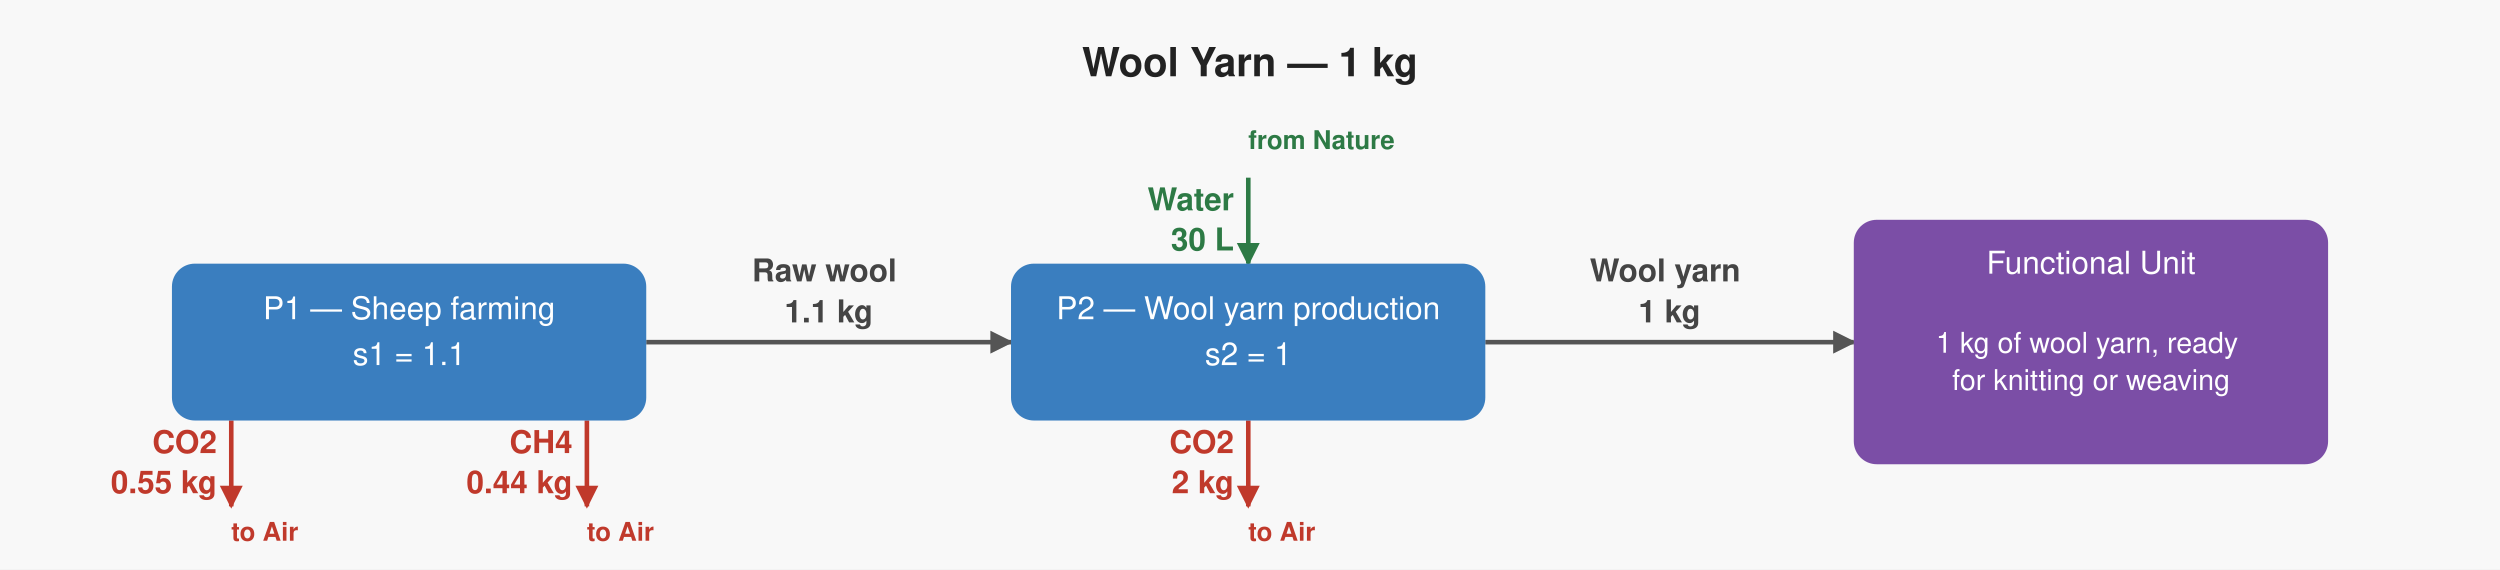
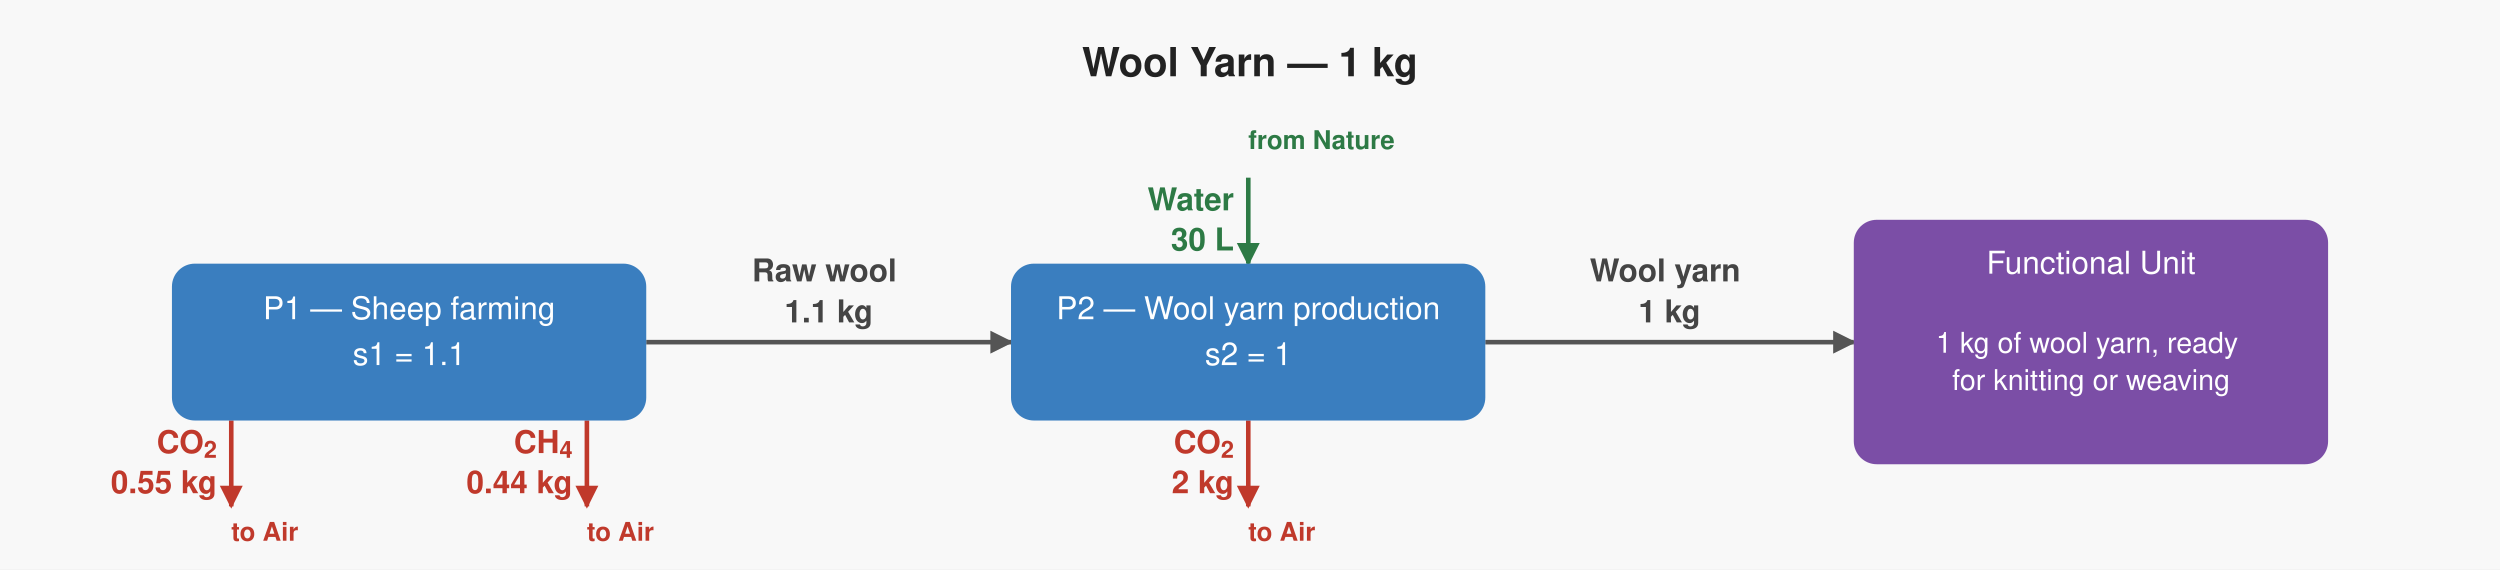
<svg xmlns="http://www.w3.org/2000/svg" width="872.4" height="198.7" viewBox="0 -76.7 872.4 198.7">
  <rect x="0" y="-76.7" width="872.4" height="198.7" fill="#f8f8f8" />
  <defs>
    <marker id="arr" viewBox="0 0 10 10" refX="9" refY="5" markerWidth="5" markerHeight="5" orient="auto">
      <path d="M0,0 L10,5 L0,10 z" fill="#555555" />
    </marker>
    <marker id="arr-green" viewBox="0 0 10 10" refX="9" refY="5" markerWidth="5" markerHeight="5" orient="auto">
      <path d="M0,0 L10,5 L0,10 z" fill="#2d7a45" />
    </marker>
    <marker id="arr-red" viewBox="0 0 10 10" refX="9" refY="5" markerWidth="5" markerHeight="5" orient="auto">
      <path d="M0,0 L10,5 L0,10 z" fill="#c0392b" />
    </marker>
  </defs>
  <text x="436.2" y="-50.1" text-anchor="middle" dominant-baseline="auto" font-family="Helvetica,Arial,sans-serif" font-size="14" font-weight="bold" fill="#222">Wool Yarn — 1 kg</text>
  <line x1="80.7" y1="70.0" x2="80.7" y2="100.0" stroke="#c0392b" stroke-width="1.6" marker-end="url(#arr-red)" />
-   <text x="75.7" y="81.4" text-anchor="end" dominant-baseline="auto" font-family="Helvetica,Arial,sans-serif" font-size="11" font-weight="bold" fill="#c0392b">CO2</text>
+   <text x="75.7" y="81.4" text-anchor="end" dominant-baseline="auto" font-family="Helvetica,Arial,sans-serif" font-size="11" font-weight="bold" fill="#c0392b">CO<tspan baseline-shift="sub" font-size="0.75em">2</tspan>
+   </text>
  <text x="75.7" y="95.4" text-anchor="end" dominant-baseline="auto" font-family="Helvetica,Arial,sans-serif" font-size="11" font-weight="bold" fill="#c0392b">0.55 kg</text>
  <text x="80.7" y="112.0" text-anchor="start" dominant-baseline="auto" font-family="Helvetica,Arial,sans-serif" font-size="9" font-weight="bold" fill="#c0392b">to Air</text>
  <line x1="204.8" y1="70.0" x2="204.8" y2="100.0" stroke="#c0392b" stroke-width="1.6" marker-end="url(#arr-red)" />
-   <text x="199.8" y="81.4" text-anchor="end" dominant-baseline="auto" font-family="Helvetica,Arial,sans-serif" font-size="11" font-weight="bold" fill="#c0392b">CH4</text>
+   <text x="199.8" y="81.4" text-anchor="end" dominant-baseline="auto" font-family="Helvetica,Arial,sans-serif" font-size="11" font-weight="bold" fill="#c0392b">CH<tspan baseline-shift="sub" font-size="0.75em">4</tspan>
+   </text>
  <text x="199.8" y="95.4" text-anchor="end" dominant-baseline="auto" font-family="Helvetica,Arial,sans-serif" font-size="11" font-weight="bold" fill="#c0392b">0.44 kg</text>
  <text x="204.8" y="112.0" text-anchor="start" dominant-baseline="auto" font-family="Helvetica,Arial,sans-serif" font-size="9" font-weight="bold" fill="#c0392b">to Air</text>
  <text x="435.6" y="-24.7" text-anchor="start" dominant-baseline="auto" font-family="Helvetica,Arial,sans-serif" font-size="9" font-weight="bold" fill="#2d7a45">from Nature</text>
  <line x1="435.6" y1="-14.7" x2="435.6" y2="15.3" stroke="#2d7a45" stroke-width="1.6" marker-end="url(#arr-green)" />
  <text x="430.6" y="-3.3" text-anchor="end" dominant-baseline="auto" font-family="Helvetica,Arial,sans-serif" font-size="11" font-weight="bold" fill="#2d7a45">Water</text>
  <text x="430.6" y="10.7" text-anchor="end" dominant-baseline="auto" font-family="Helvetica,Arial,sans-serif" font-size="11" font-weight="bold" fill="#2d7a45">30 L</text>
  <line x1="435.6" y1="70.0" x2="435.6" y2="100.0" stroke="#c0392b" stroke-width="1.6" marker-end="url(#arr-red)" />
-   <text x="430.6" y="81.4" text-anchor="end" dominant-baseline="auto" font-family="Helvetica,Arial,sans-serif" font-size="11" font-weight="bold" fill="#c0392b">CO2</text>
+   <text x="430.6" y="81.4" text-anchor="end" dominant-baseline="auto" font-family="Helvetica,Arial,sans-serif" font-size="11" font-weight="bold" fill="#c0392b">CO<tspan baseline-shift="sub" font-size="0.75em">2</tspan>
+   </text>
  <text x="430.6" y="95.4" text-anchor="end" dominant-baseline="auto" font-family="Helvetica,Arial,sans-serif" font-size="11" font-weight="bold" fill="#c0392b">2 kg</text>
  <text x="435.6" y="112.0" text-anchor="start" dominant-baseline="auto" font-family="Helvetica,Arial,sans-serif" font-size="9" font-weight="bold" fill="#c0392b">to Air</text>
  <line x1="225.5" y1="42.7" x2="352.8" y2="42.7" stroke="#555555" stroke-width="1.6" marker-end="url(#arr)" />
  <text text-anchor="middle" font-family="Helvetica,Arial,sans-serif" font-size="11" font-weight="bold" fill="#444">
    <tspan x="289.2" y="21.5" dominant-baseline="auto">Raw wool</tspan>
    <tspan x="289.2" y="35.8" dominant-baseline="auto">1.1 kg</tspan>
  </text>
  <line x1="518.3" y1="42.7" x2="646.9" y2="42.7" stroke="#555555" stroke-width="1.6" marker-end="url(#arr)" />
  <text text-anchor="middle" font-family="Helvetica,Arial,sans-serif" font-size="11" font-weight="bold" fill="#444">
    <tspan x="582.6" y="21.5" dominant-baseline="auto">Wool yarn</tspan>
    <tspan x="582.6" y="35.8" dominant-baseline="auto">1 kg</tspan>
  </text>
  <rect x="60.0" y="15.3" width="165.513" height="54.745" rx="8" fill="#3a7ebf" />
  <text x="142.8" y="34.7" text-anchor="middle" dominant-baseline="auto" font-family="Helvetica,Arial,sans-serif" font-size="11" font-weight="normal" fill="white">P1 — Sheep farming</text>
  <text x="142.8" y="50.7" text-anchor="middle" dominant-baseline="auto" font-family="Helvetica,Arial,sans-serif" font-size="11" font-weight="normal" fill="white">s1 = 1.1</text>
  <rect x="352.8" y="15.3" width="165.513" height="54.745" rx="8" fill="#3a7ebf" />
  <text x="435.6" y="34.7" text-anchor="middle" dominant-baseline="auto" font-family="Helvetica,Arial,sans-serif" font-size="11" font-weight="normal" fill="white">P2 — Wool yarn production</text>
  <text x="435.6" y="50.7" text-anchor="middle" dominant-baseline="auto" font-family="Helvetica,Arial,sans-serif" font-size="11" font-weight="normal" fill="white">s2 = 1</text>
  <rect x="646.9" y="-0.0" width="165.513" height="85.301" rx="8" fill="#7b4ea6" />
  <text x="729.7" y="18.8" text-anchor="middle" dominant-baseline="auto" font-family="Helvetica,Arial,sans-serif" font-size="11" font-weight="normal" fill="white">Functional Unit</text>
  <text text-anchor="middle" font-family="Helvetica,Arial,sans-serif" font-size="10" font-weight="normal" fill="white">
    <tspan x="729.7" y="46.4" dominant-baseline="auto">1 kg of wool yarn, ready</tspan>
    <tspan x="729.7" y="59.4" dominant-baseline="auto">for knitting or weaving</tspan>
  </text>
</svg>
